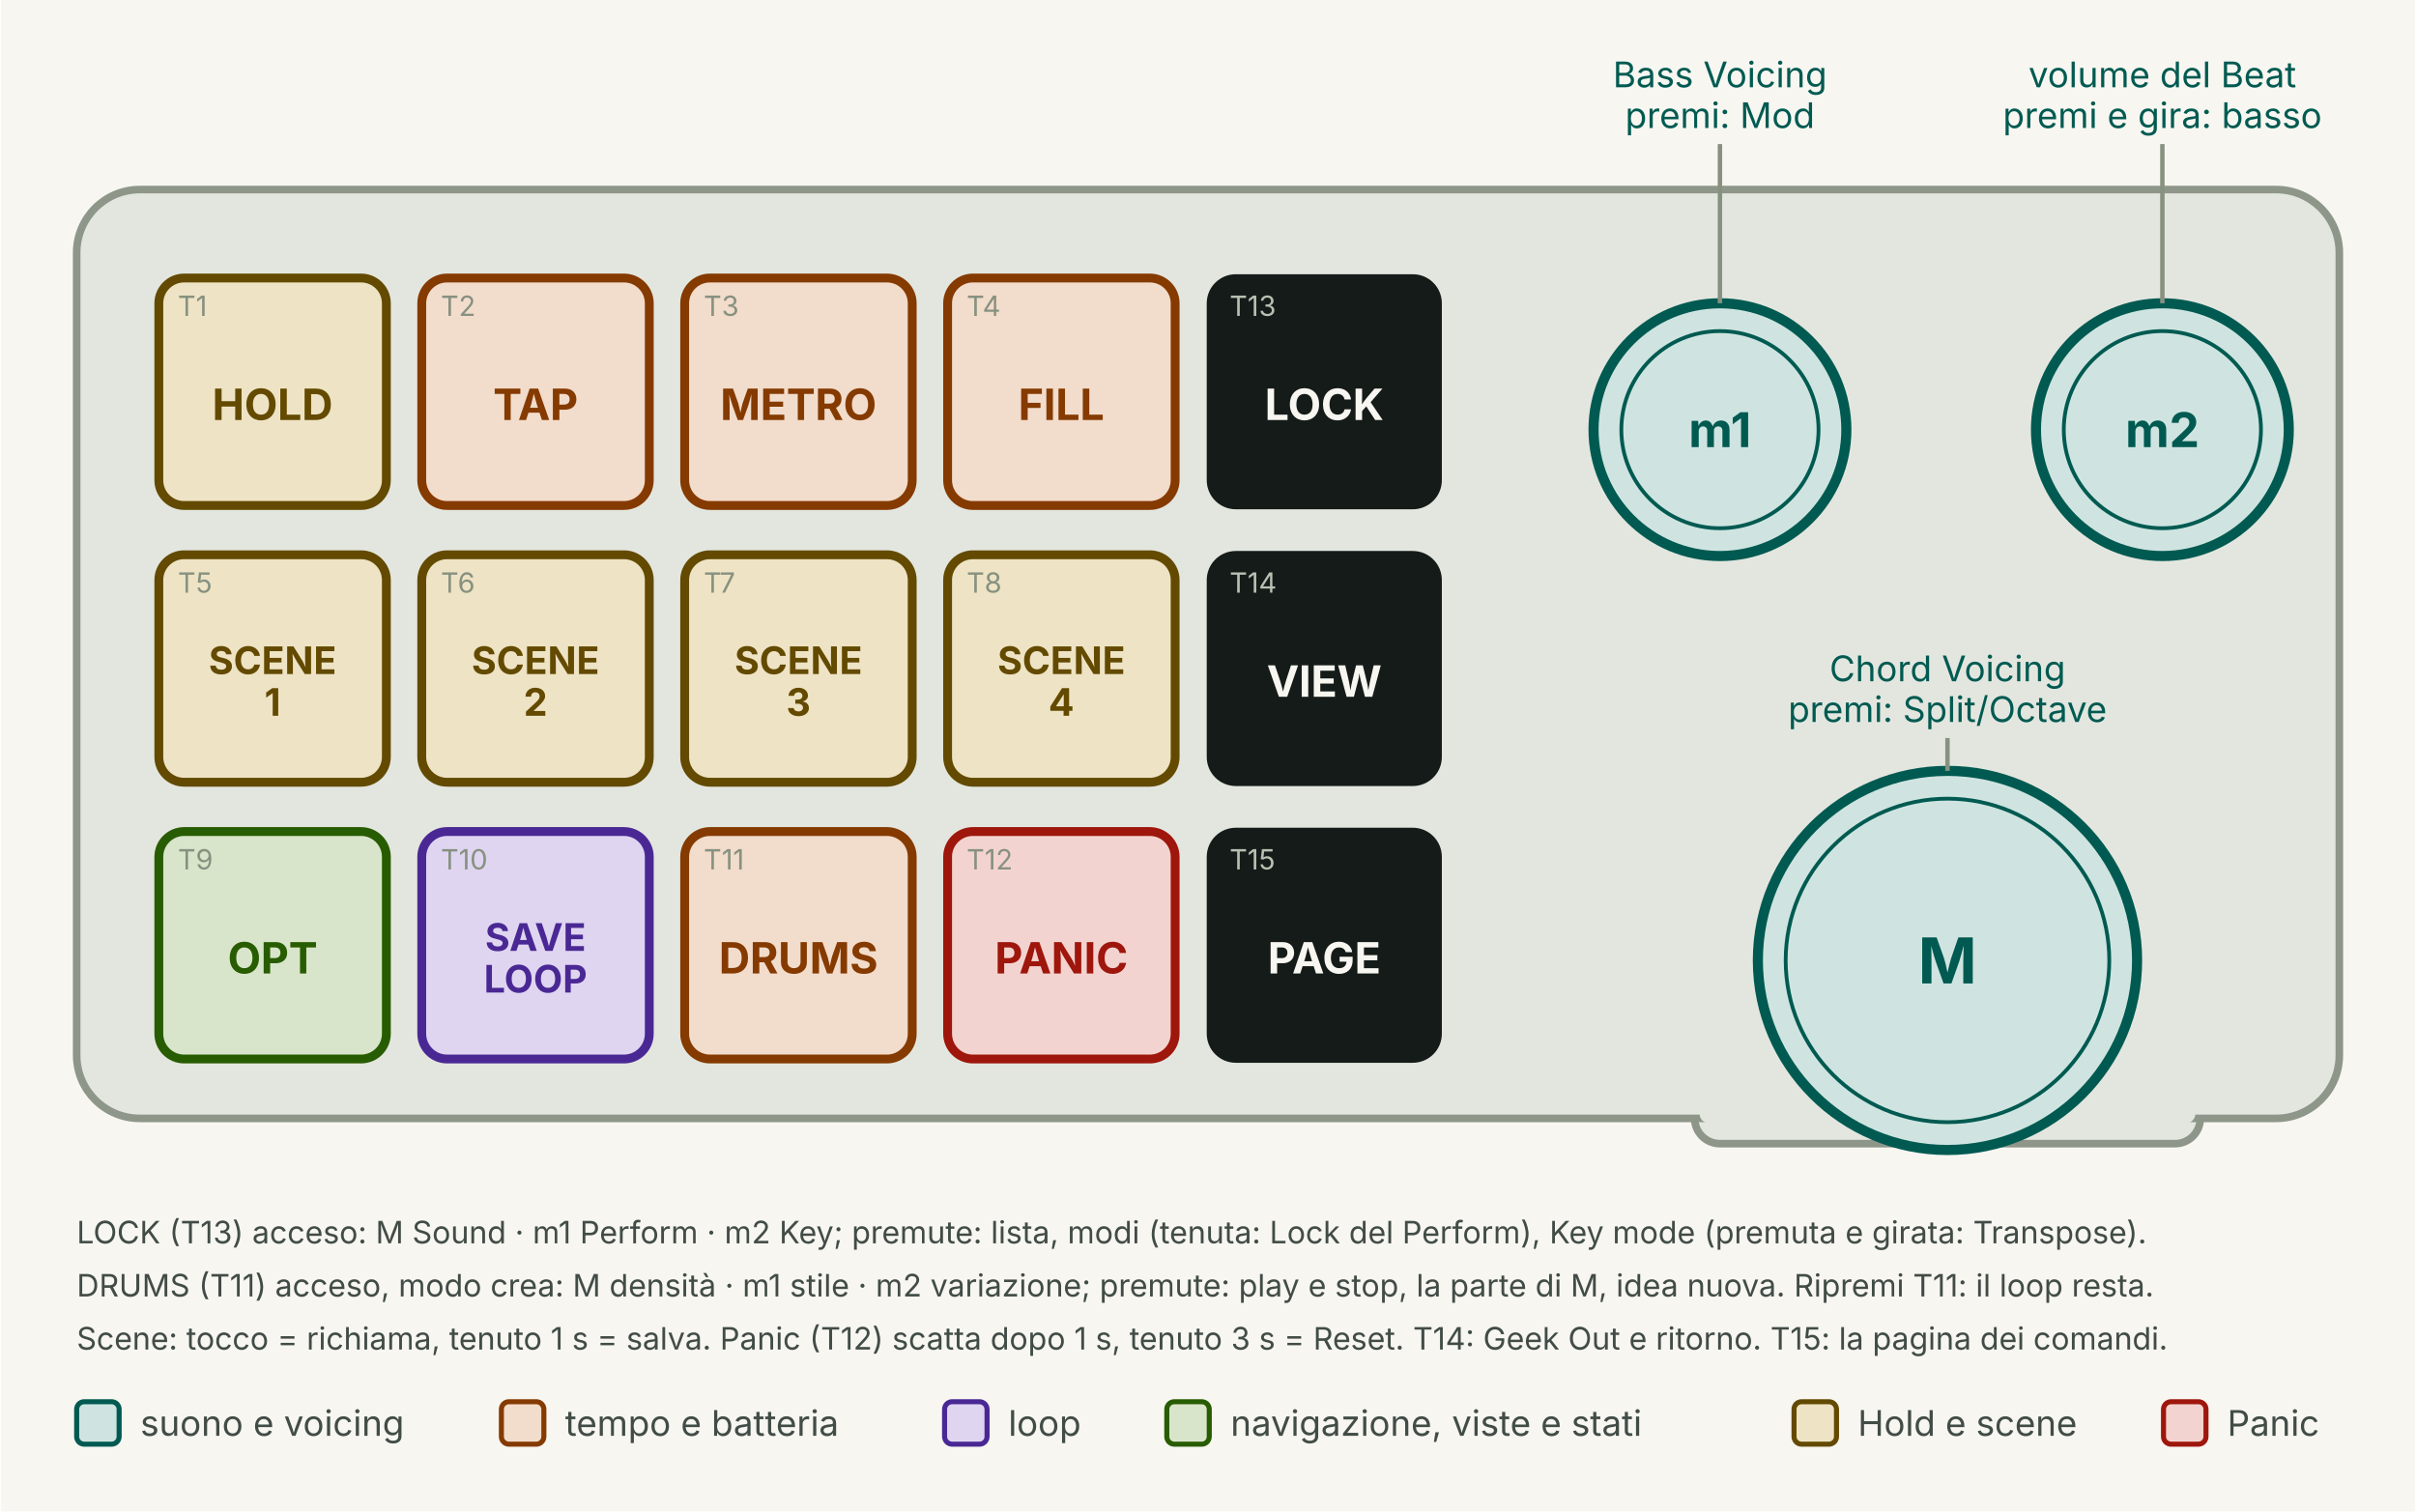
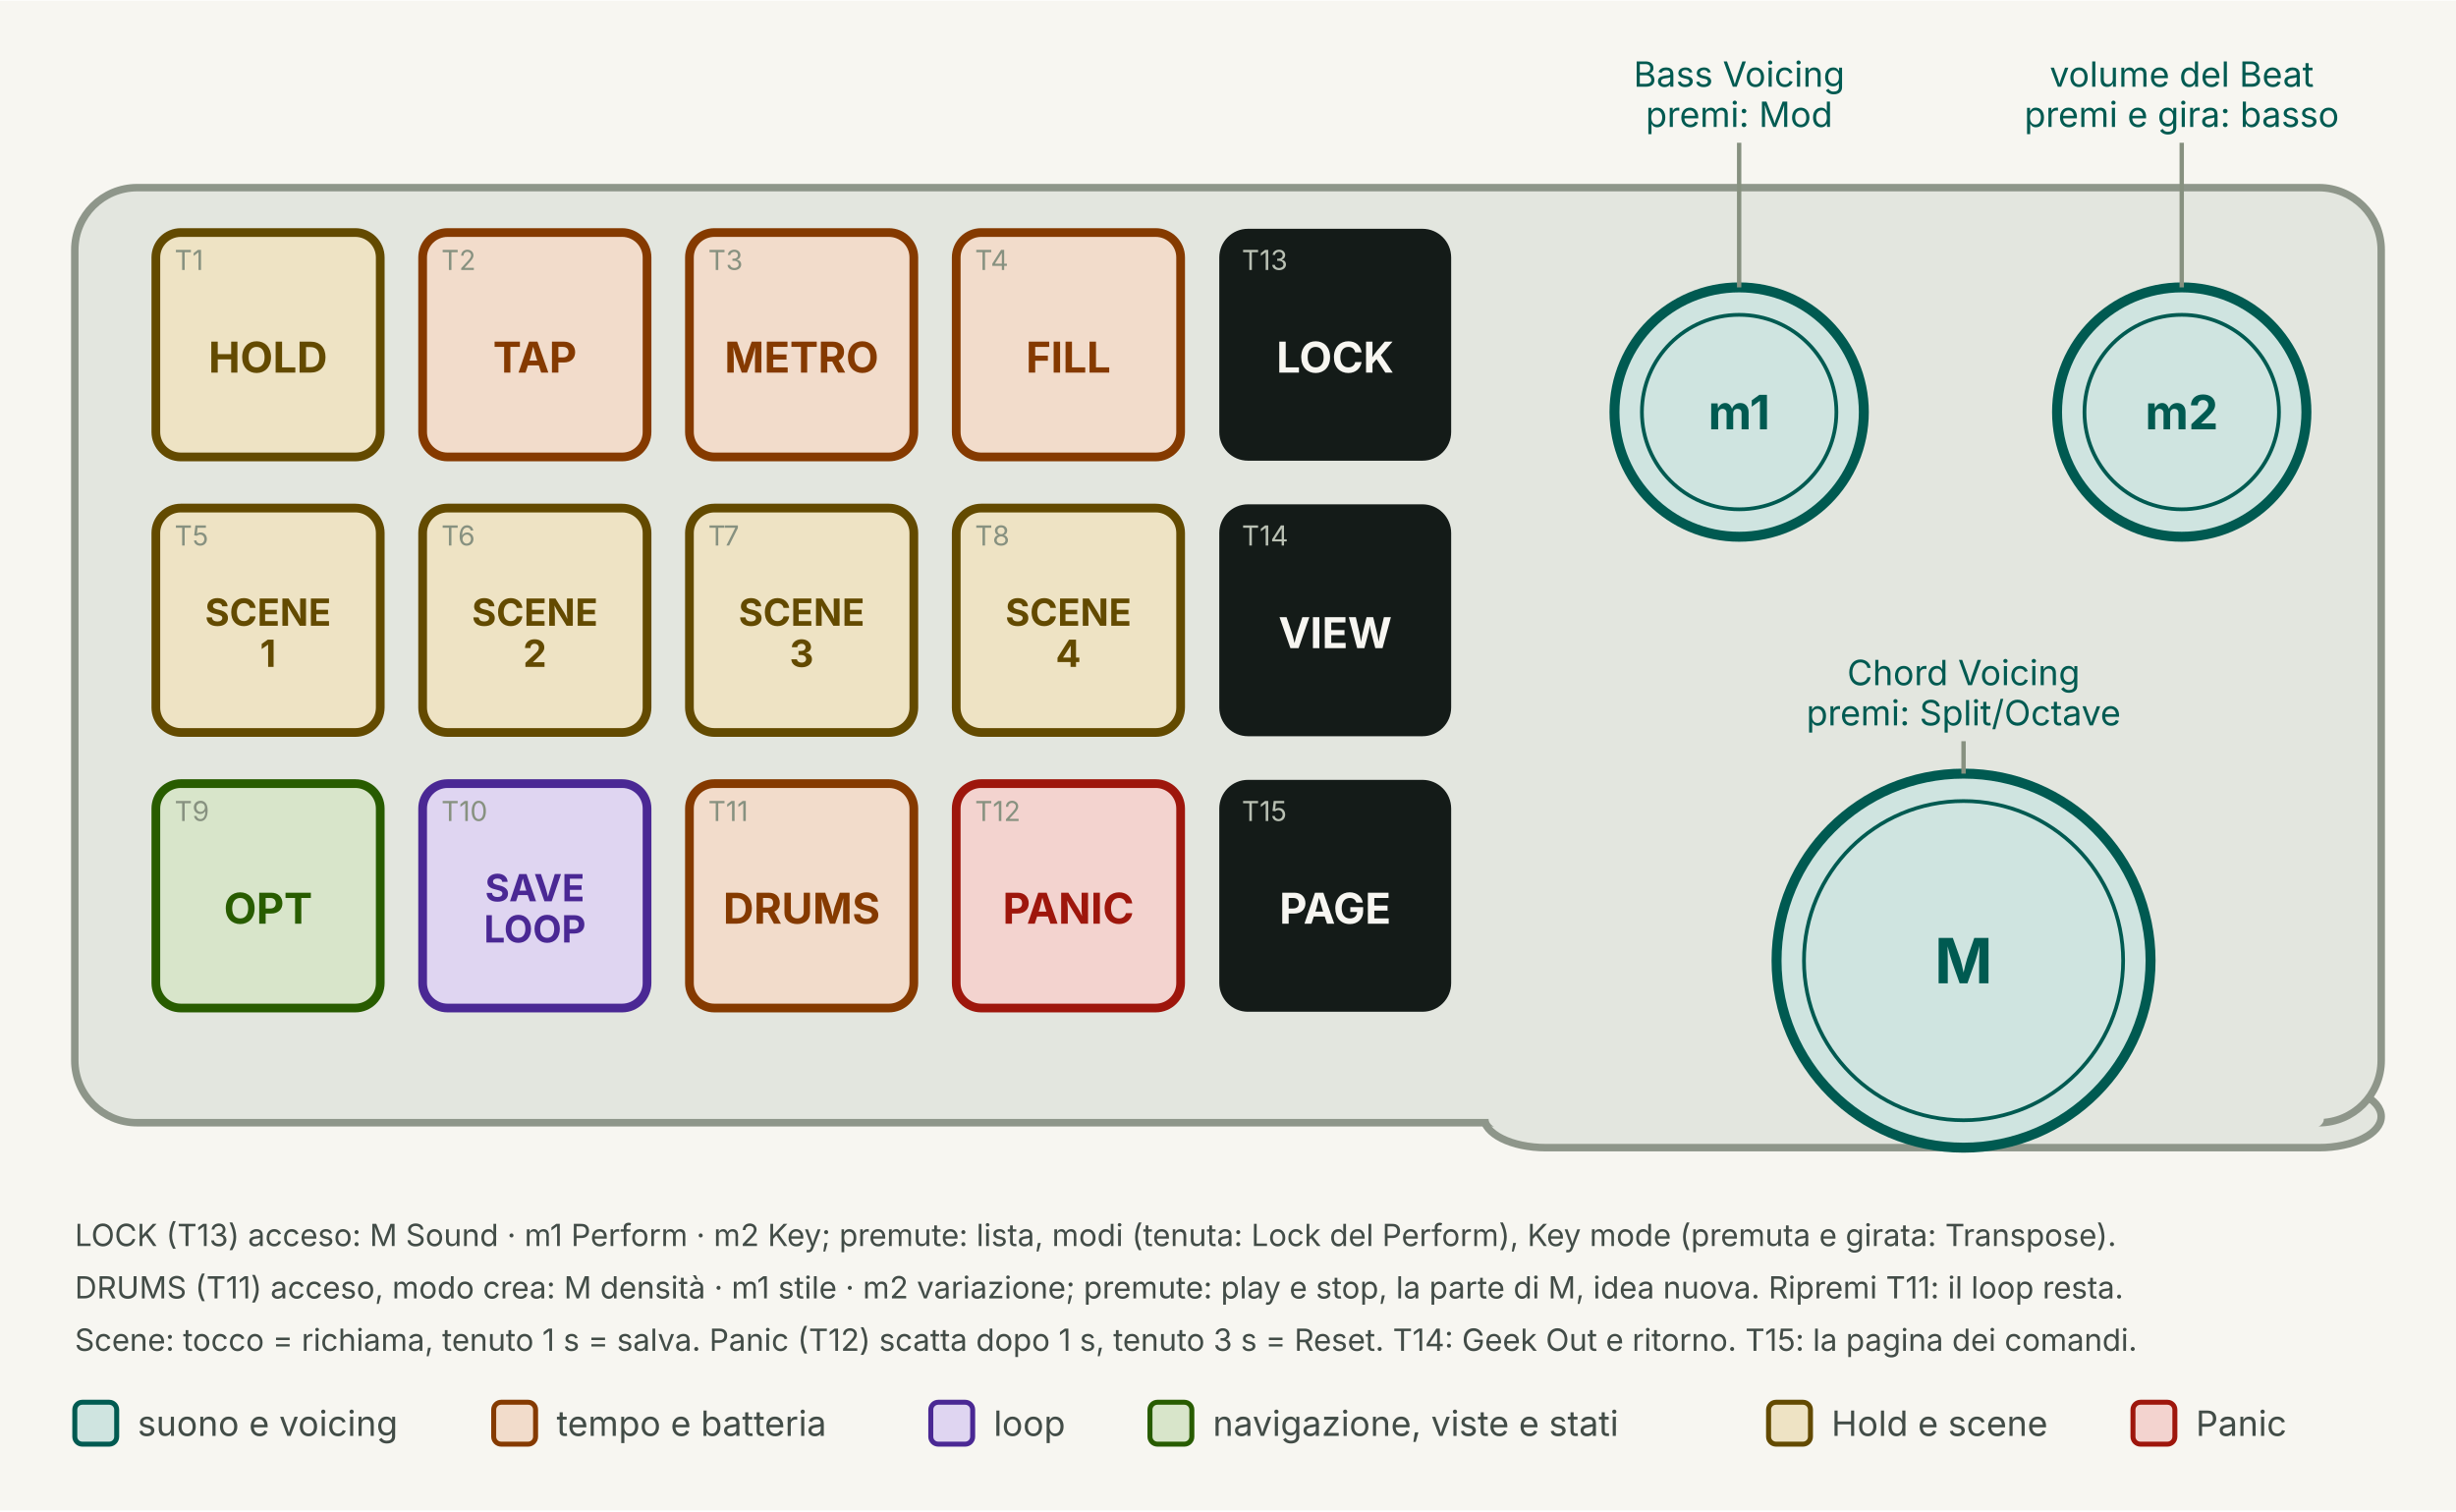
- <svg xmlns="http://www.w3.org/2000/svg" viewBox="0 0 191.0 119.6" width="497" height="311" font-family="Inter, 'Segoe UI', Helvetica, Arial, sans-serif">
-   <rect x="0" y="0" width="191.0" height="119.6" fill="#F7F6F1" />
-   <rect x="134.00" y="85.50" width="40.00" height="5.00" rx="2" fill="#E3E6DF" stroke="#8E968A" stroke-width="0.6" />
-   <rect x="6.00" y="15.00" width="179.00" height="73.50" rx="5.0" fill="#E3E6DF" stroke="#8E968A" stroke-width="0.6" />
-   <rect x="134.40" y="87.30" width="39.20" height="1.80" rx="1.5" fill="#E3E6DF" stroke="none" stroke-width="0.5" />
-   <rect x="12.50" y="22.00" width="18.00" height="18.00" rx="2" fill="#EEE3C4" stroke="#634A00" stroke-width="0.7" />
-   <text x="21.50" y="32.00" font-size="3.4" fill="#634A00" text-anchor="middle" font-weight="700" dominant-baseline="central">HOLD</text>
-   <text x="14.00" y="24.20" font-size="2.2" fill="#879180" text-anchor="start" font-weight="400" dominant-baseline="central">T1</text>
-   <rect x="33.30" y="22.00" width="18.00" height="18.00" rx="2" fill="#F2DCCB" stroke="#853A00" stroke-width="0.7" />
-   <text x="42.30" y="32.00" font-size="3.4" fill="#853A00" text-anchor="middle" font-weight="700" dominant-baseline="central">TAP</text>
-   <text x="34.80" y="24.20" font-size="2.2" fill="#879180" text-anchor="start" font-weight="400" dominant-baseline="central">T2</text>
-   <rect x="54.10" y="22.00" width="18.00" height="18.00" rx="2" fill="#F2DCCB" stroke="#853A00" stroke-width="0.7" />
-   <text x="63.10" y="32.00" font-size="3.4" fill="#853A00" text-anchor="middle" font-weight="700" dominant-baseline="central">METRO</text>
-   <text x="55.60" y="24.20" font-size="2.2" fill="#879180" text-anchor="start" font-weight="400" dominant-baseline="central">T3</text>
-   <rect x="74.90" y="22.00" width="18.00" height="18.00" rx="2" fill="#F2DCCB" stroke="#853A00" stroke-width="0.7" />
-   <text x="83.90" y="32.00" font-size="3.4" fill="#853A00" text-anchor="middle" font-weight="700" dominant-baseline="central">FILL</text>
-   <text x="76.40" y="24.20" font-size="2.2" fill="#879180" text-anchor="start" font-weight="400" dominant-baseline="central">T4</text>
-   <rect x="95.70" y="22.00" width="18.00" height="18.00" rx="2" fill="#141B18" stroke="#141B18" stroke-width="0.6" />
-   <text x="104.70" y="32.00" font-size="3.4" fill="#F7F6F1" text-anchor="middle" font-weight="700" dominant-baseline="central">LOCK</text>
-   <text x="97.20" y="24.20" font-size="2.2" fill="#B9C0B3" text-anchor="start" font-weight="400" dominant-baseline="central">T13</text>
-   <rect x="12.50" y="43.90" width="18.00" height="18.00" rx="2" fill="#EEE3C4" stroke="#634A00" stroke-width="0.7" />
-   <text x="21.50" y="52.25" font-size="3.0" fill="#634A00" text-anchor="middle" font-weight="700" dominant-baseline="central">SCENE</text>
-   <text x="21.50" y="55.55" font-size="3.0" fill="#634A00" text-anchor="middle" font-weight="700" dominant-baseline="central">1</text>
-   <text x="14.00" y="46.10" font-size="2.2" fill="#879180" text-anchor="start" font-weight="400" dominant-baseline="central">T5</text>
-   <rect x="33.30" y="43.90" width="18.00" height="18.00" rx="2" fill="#EEE3C4" stroke="#634A00" stroke-width="0.7" />
-   <text x="42.30" y="52.25" font-size="3.0" fill="#634A00" text-anchor="middle" font-weight="700" dominant-baseline="central">SCENE</text>
-   <text x="42.30" y="55.55" font-size="3.0" fill="#634A00" text-anchor="middle" font-weight="700" dominant-baseline="central">2</text>
-   <text x="34.80" y="46.10" font-size="2.2" fill="#879180" text-anchor="start" font-weight="400" dominant-baseline="central">T6</text>
-   <rect x="54.10" y="43.90" width="18.00" height="18.00" rx="2" fill="#EEE3C4" stroke="#634A00" stroke-width="0.7" />
-   <text x="63.10" y="52.25" font-size="3.0" fill="#634A00" text-anchor="middle" font-weight="700" dominant-baseline="central">SCENE</text>
-   <text x="63.10" y="55.55" font-size="3.0" fill="#634A00" text-anchor="middle" font-weight="700" dominant-baseline="central">3</text>
-   <text x="55.60" y="46.10" font-size="2.2" fill="#879180" text-anchor="start" font-weight="400" dominant-baseline="central">T7</text>
-   <rect x="74.90" y="43.90" width="18.00" height="18.00" rx="2" fill="#EEE3C4" stroke="#634A00" stroke-width="0.7" />
-   <text x="83.90" y="52.25" font-size="3.0" fill="#634A00" text-anchor="middle" font-weight="700" dominant-baseline="central">SCENE</text>
-   <text x="83.90" y="55.55" font-size="3.0" fill="#634A00" text-anchor="middle" font-weight="700" dominant-baseline="central">4</text>
-   <text x="76.40" y="46.10" font-size="2.2" fill="#879180" text-anchor="start" font-weight="400" dominant-baseline="central">T8</text>
-   <rect x="95.70" y="43.90" width="18.00" height="18.00" rx="2" fill="#141B18" stroke="#141B18" stroke-width="0.6" />
-   <text x="104.70" y="53.90" font-size="3.4" fill="#F7F6F1" text-anchor="middle" font-weight="700" dominant-baseline="central">VIEW</text>
-   <text x="97.20" y="46.10" font-size="2.2" fill="#B9C0B3" text-anchor="start" font-weight="400" dominant-baseline="central">T14</text>
-   <rect x="12.50" y="65.80" width="18.00" height="18.00" rx="2" fill="#D8E5CA" stroke="#285C00" stroke-width="0.7" />
-   <text x="21.50" y="75.80" font-size="3.4" fill="#285C00" text-anchor="middle" font-weight="700" dominant-baseline="central">OPT</text>
-   <text x="14.00" y="68.00" font-size="2.2" fill="#879180" text-anchor="start" font-weight="400" dominant-baseline="central">T9</text>
-   <rect x="33.30" y="65.80" width="18.00" height="18.00" rx="2" fill="#DFD5F1" stroke="#4A2894" stroke-width="0.7" />
-   <text x="42.30" y="74.15" font-size="3.0" fill="#4A2894" text-anchor="middle" font-weight="700" dominant-baseline="central">SAVE</text>
-   <text x="42.30" y="77.45" font-size="3.0" fill="#4A2894" text-anchor="middle" font-weight="700" dominant-baseline="central">LOOP</text>
-   <text x="34.80" y="68.00" font-size="2.2" fill="#879180" text-anchor="start" font-weight="400" dominant-baseline="central">T10</text>
-   <rect x="54.10" y="65.80" width="18.00" height="18.00" rx="2" fill="#F2DCCB" stroke="#853A00" stroke-width="0.7" />
-   <text x="63.10" y="75.80" font-size="3.4" fill="#853A00" text-anchor="middle" font-weight="700" dominant-baseline="central">DRUMS</text>
-   <text x="55.60" y="68.00" font-size="2.2" fill="#879180" text-anchor="start" font-weight="400" dominant-baseline="central">T11</text>
-   <rect x="74.90" y="65.80" width="18.00" height="18.00" rx="2" fill="#F3D3CF" stroke="#9E160C" stroke-width="0.7" />
-   <text x="83.90" y="75.80" font-size="3.4" fill="#9E160C" text-anchor="middle" font-weight="700" dominant-baseline="central">PANIC</text>
-   <text x="76.40" y="68.00" font-size="2.2" fill="#879180" text-anchor="start" font-weight="400" dominant-baseline="central">T12</text>
-   <rect x="95.70" y="65.80" width="18.00" height="18.00" rx="2" fill="#141B18" stroke="#141B18" stroke-width="0.6" />
-   <text x="104.70" y="75.80" font-size="3.4" fill="#F7F6F1" text-anchor="middle" font-weight="700" dominant-baseline="central">PAGE</text>
-   <text x="97.20" y="68.00" font-size="2.2" fill="#B9C0B3" text-anchor="start" font-weight="400" dominant-baseline="central">T15</text>
-   <circle cx="136.00" cy="34.00" r="10.00" fill="#CFE4E0" stroke="#005A51" stroke-width="0.8" />
-   <circle cx="136.00" cy="34.00" r="7.80" fill="none" stroke="#005A51" stroke-width="0.3" />
-   <text x="136.00" y="34.00" font-size="3.8" fill="#005A51" text-anchor="middle" font-weight="700" dominant-baseline="central">m1</text>
-   <circle cx="171.00" cy="34.00" r="10.00" fill="#CFE4E0" stroke="#005A51" stroke-width="0.8" />
-   <circle cx="171.00" cy="34.00" r="7.80" fill="none" stroke="#005A51" stroke-width="0.3" />
-   <text x="171.00" y="34.00" font-size="3.8" fill="#005A51" text-anchor="middle" font-weight="700" dominant-baseline="central">m2</text>
-   <circle cx="154.00" cy="76.00" r="15.00" fill="#CFE4E0" stroke="#005A51" stroke-width="0.8" />
-   <circle cx="154.00" cy="76.00" r="12.80" fill="none" stroke="#005A51" stroke-width="0.3" />
-   <text x="154.00" y="76.00" font-size="5.0" fill="#005A51" text-anchor="middle" font-weight="700" dominant-baseline="central">M</text>
-   <text x="136.00" y="5.89" font-size="2.8" fill="#005A51" text-anchor="middle" font-weight="400" dominant-baseline="central">Bass Voicing</text>
-   <text x="136.00" y="9.11" font-size="2.8" fill="#005A51" text-anchor="middle" font-weight="400" dominant-baseline="central">premi: Mod</text>
-   <text x="171.00" y="5.89" font-size="2.8" fill="#005A51" text-anchor="middle" font-weight="400" dominant-baseline="central">volume del Beat</text>
-   <text x="171.00" y="9.11" font-size="2.8" fill="#005A51" text-anchor="middle" font-weight="400" dominant-baseline="central">premi e gira: basso</text>
-   <line x1="136.00" y1="11.40" x2="136.00" y2="24.00" stroke="#879180" stroke-width="0.35" />
-   <line x1="171.00" y1="11.40" x2="171.00" y2="24.00" stroke="#879180" stroke-width="0.35" />
-   <text x="154.00" y="52.89" font-size="2.8" fill="#005A51" text-anchor="middle" font-weight="400" dominant-baseline="central">Chord Voicing</text>
-   <text x="154.00" y="56.11" font-size="2.8" fill="#005A51" text-anchor="middle" font-weight="400" dominant-baseline="central">premi: Split/Octave</text>
-   <line x1="154.00" y1="58.40" x2="154.00" y2="61.00" stroke="#879180" stroke-width="0.35" />
-   <text x="6.00" y="97.50" font-size="2.45" fill="#424C47" text-anchor="start" font-weight="400" dominant-baseline="central">LOCK (T13) acceso: M Sound · m1 Perform · m2 Key; premute: lista, modi (tenuta: Lock del Perform), Key mode (premuta e girata: Transpose).</text>
-   <text x="6.00" y="101.70" font-size="2.45" fill="#424C47" text-anchor="start" font-weight="400" dominant-baseline="central">DRUMS (T11) acceso, modo crea: M densità · m1 stile · m2 variazione; premute: play e stop, la parte di M, idea nuova. Ripremi T11: il loop resta.</text>
-   <text x="6.00" y="105.90" font-size="2.45" fill="#424C47" text-anchor="start" font-weight="400" dominant-baseline="central">Scene: tocco = richiama, tenuto 1 s = salva. Panic (T12) scatta dopo 1 s, tenuto 3 s = Reset. T14: Geek Out e ritorno. T15: la pagina dei comandi.</text>
-   <rect x="6.00" y="110.92" width="3.36" height="3.36" rx="0.6" fill="#CFE4E0" stroke="#005A51" stroke-width="0.4" />
-   <text x="11.04" y="112.60" font-size="2.8" fill="#424C47" text-anchor="start" font-weight="400" dominant-baseline="central">suono e voicing</text>
-   <rect x="39.60" y="110.92" width="3.36" height="3.36" rx="0.6" fill="#F2DCCB" stroke="#853A00" stroke-width="0.4" />
-   <text x="44.64" y="112.60" font-size="2.8" fill="#424C47" text-anchor="start" font-weight="400" dominant-baseline="central">tempo e batteria</text>
-   <rect x="74.66" y="110.92" width="3.36" height="3.36" rx="0.6" fill="#DFD5F1" stroke="#4A2894" stroke-width="0.4" />
-   <text x="79.70" y="112.60" font-size="2.8" fill="#424C47" text-anchor="start" font-weight="400" dominant-baseline="central">loop</text>
-   <rect x="92.24" y="110.92" width="3.36" height="3.36" rx="0.6" fill="#D8E5CA" stroke="#285C00" stroke-width="0.4" />
-   <text x="97.28" y="112.60" font-size="2.8" fill="#424C47" text-anchor="start" font-weight="400" dominant-baseline="central">navigazione, viste e stati</text>
-   <rect x="141.86" y="110.92" width="3.36" height="3.36" rx="0.6" fill="#EEE3C4" stroke="#634A00" stroke-width="0.4" />
-   <text x="146.90" y="112.60" font-size="2.8" fill="#424C47" text-anchor="start" font-weight="400" dominant-baseline="central">Hold e scene</text>
-   <rect x="171.09" y="110.92" width="3.36" height="3.36" rx="0.6" fill="#F3D3CF" stroke="#9E160C" stroke-width="0.4" />
-   <text x="176.13" y="112.60" font-size="2.8" fill="#424C47" text-anchor="start" font-weight="400" dominant-baseline="central">Panic</text>
+ <svg xmlns="http://www.w3.org/2000/svg" viewBox="0 0 197.0 121.1" width="512" height="315" font-family="Inter, 'Segoe UI', Helvetica, Arial, sans-serif">
+   <rect x="0" y="0" width="197.0" height="121.1" fill="#F7F6F1" />
+   <rect x="119.00" y="87.00" width="72.00" height="5.00" rx="5.0" fill="#E3E6DF" stroke="#8E968A" stroke-width="0.6" />
+   <rect x="6.00" y="15.00" width="185.00" height="75.00" rx="5.0" fill="#E3E6DF" stroke="#8E968A" stroke-width="0.6" />
+   <rect x="119.40" y="88.80" width="67.00" height="1.80" rx="1.5" fill="#E3E6DF" stroke="none" stroke-width="0.5" />
+   <rect x="12.50" y="18.60" width="18.00" height="18.00" rx="2" fill="#EEE3C4" stroke="#634A00" stroke-width="0.7" />
+   <text x="21.50" y="28.60" font-size="3.4" fill="#634A00" text-anchor="middle" font-weight="700" dominant-baseline="central">HOLD</text>
+   <text x="14.00" y="20.80" font-size="2.2" fill="#879180" text-anchor="start" font-weight="400" dominant-baseline="central">T1</text>
+   <rect x="33.90" y="18.60" width="18.00" height="18.00" rx="2" fill="#F2DCCB" stroke="#853A00" stroke-width="0.7" />
+   <text x="42.90" y="28.60" font-size="3.4" fill="#853A00" text-anchor="middle" font-weight="700" dominant-baseline="central">TAP</text>
+   <text x="35.40" y="20.80" font-size="2.2" fill="#879180" text-anchor="start" font-weight="400" dominant-baseline="central">T2</text>
+   <rect x="55.30" y="18.60" width="18.00" height="18.00" rx="2" fill="#F2DCCB" stroke="#853A00" stroke-width="0.7" />
+   <text x="64.30" y="28.60" font-size="3.4" fill="#853A00" text-anchor="middle" font-weight="700" dominant-baseline="central">METRO</text>
+   <text x="56.80" y="20.80" font-size="2.2" fill="#879180" text-anchor="start" font-weight="400" dominant-baseline="central">T3</text>
+   <rect x="76.70" y="18.60" width="18.00" height="18.00" rx="2" fill="#F2DCCB" stroke="#853A00" stroke-width="0.7" />
+   <text x="85.70" y="28.60" font-size="3.4" fill="#853A00" text-anchor="middle" font-weight="700" dominant-baseline="central">FILL</text>
+   <text x="78.20" y="20.80" font-size="2.2" fill="#879180" text-anchor="start" font-weight="400" dominant-baseline="central">T4</text>
+   <rect x="98.10" y="18.60" width="18.00" height="18.00" rx="2" fill="#141B18" stroke="#141B18" stroke-width="0.6" />
+   <text x="107.10" y="28.60" font-size="3.4" fill="#F7F6F1" text-anchor="middle" font-weight="700" dominant-baseline="central">LOCK</text>
+   <text x="99.60" y="20.80" font-size="2.2" fill="#B9C0B3" text-anchor="start" font-weight="400" dominant-baseline="central">T13</text>
+   <rect x="12.50" y="40.70" width="18.00" height="18.00" rx="2" fill="#EEE3C4" stroke="#634A00" stroke-width="0.7" />
+   <text x="21.50" y="49.05" font-size="3.0" fill="#634A00" text-anchor="middle" font-weight="700" dominant-baseline="central">SCENE</text>
+   <text x="21.50" y="52.35" font-size="3.0" fill="#634A00" text-anchor="middle" font-weight="700" dominant-baseline="central">1</text>
+   <text x="14.00" y="42.90" font-size="2.2" fill="#879180" text-anchor="start" font-weight="400" dominant-baseline="central">T5</text>
+   <rect x="33.90" y="40.70" width="18.00" height="18.00" rx="2" fill="#EEE3C4" stroke="#634A00" stroke-width="0.7" />
+   <text x="42.90" y="49.05" font-size="3.0" fill="#634A00" text-anchor="middle" font-weight="700" dominant-baseline="central">SCENE</text>
+   <text x="42.90" y="52.35" font-size="3.0" fill="#634A00" text-anchor="middle" font-weight="700" dominant-baseline="central">2</text>
+   <text x="35.40" y="42.90" font-size="2.2" fill="#879180" text-anchor="start" font-weight="400" dominant-baseline="central">T6</text>
+   <rect x="55.30" y="40.70" width="18.00" height="18.00" rx="2" fill="#EEE3C4" stroke="#634A00" stroke-width="0.7" />
+   <text x="64.30" y="49.05" font-size="3.0" fill="#634A00" text-anchor="middle" font-weight="700" dominant-baseline="central">SCENE</text>
+   <text x="64.30" y="52.35" font-size="3.0" fill="#634A00" text-anchor="middle" font-weight="700" dominant-baseline="central">3</text>
+   <text x="56.80" y="42.90" font-size="2.2" fill="#879180" text-anchor="start" font-weight="400" dominant-baseline="central">T7</text>
+   <rect x="76.70" y="40.70" width="18.00" height="18.00" rx="2" fill="#EEE3C4" stroke="#634A00" stroke-width="0.7" />
+   <text x="85.70" y="49.05" font-size="3.0" fill="#634A00" text-anchor="middle" font-weight="700" dominant-baseline="central">SCENE</text>
+   <text x="85.70" y="52.35" font-size="3.0" fill="#634A00" text-anchor="middle" font-weight="700" dominant-baseline="central">4</text>
+   <text x="78.20" y="42.90" font-size="2.2" fill="#879180" text-anchor="start" font-weight="400" dominant-baseline="central">T8</text>
+   <rect x="98.10" y="40.70" width="18.00" height="18.00" rx="2" fill="#141B18" stroke="#141B18" stroke-width="0.6" />
+   <text x="107.10" y="50.70" font-size="3.4" fill="#F7F6F1" text-anchor="middle" font-weight="700" dominant-baseline="central">VIEW</text>
+   <text x="99.60" y="42.90" font-size="2.2" fill="#B9C0B3" text-anchor="start" font-weight="400" dominant-baseline="central">T14</text>
+   <rect x="12.50" y="62.80" width="18.00" height="18.00" rx="2" fill="#D8E5CA" stroke="#285C00" stroke-width="0.7" />
+   <text x="21.50" y="72.80" font-size="3.4" fill="#285C00" text-anchor="middle" font-weight="700" dominant-baseline="central">OPT</text>
+   <text x="14.00" y="65.00" font-size="2.2" fill="#879180" text-anchor="start" font-weight="400" dominant-baseline="central">T9</text>
+   <rect x="33.90" y="62.80" width="18.00" height="18.00" rx="2" fill="#DFD5F1" stroke="#4A2894" stroke-width="0.7" />
+   <text x="42.90" y="71.15" font-size="3.0" fill="#4A2894" text-anchor="middle" font-weight="700" dominant-baseline="central">SAVE</text>
+   <text x="42.90" y="74.45" font-size="3.0" fill="#4A2894" text-anchor="middle" font-weight="700" dominant-baseline="central">LOOP</text>
+   <text x="35.40" y="65.00" font-size="2.2" fill="#879180" text-anchor="start" font-weight="400" dominant-baseline="central">T10</text>
+   <rect x="55.30" y="62.80" width="18.00" height="18.00" rx="2" fill="#F2DCCB" stroke="#853A00" stroke-width="0.7" />
+   <text x="64.30" y="72.80" font-size="3.4" fill="#853A00" text-anchor="middle" font-weight="700" dominant-baseline="central">DRUMS</text>
+   <text x="56.80" y="65.00" font-size="2.2" fill="#879180" text-anchor="start" font-weight="400" dominant-baseline="central">T11</text>
+   <rect x="76.70" y="62.80" width="18.00" height="18.00" rx="2" fill="#F3D3CF" stroke="#9E160C" stroke-width="0.7" />
+   <text x="85.70" y="72.80" font-size="3.4" fill="#9E160C" text-anchor="middle" font-weight="700" dominant-baseline="central">PANIC</text>
+   <text x="78.20" y="65.00" font-size="2.2" fill="#879180" text-anchor="start" font-weight="400" dominant-baseline="central">T12</text>
+   <rect x="98.10" y="62.80" width="18.00" height="18.00" rx="2" fill="#141B18" stroke="#141B18" stroke-width="0.6" />
+   <text x="107.10" y="72.80" font-size="3.4" fill="#F7F6F1" text-anchor="middle" font-weight="700" dominant-baseline="central">PAGE</text>
+   <text x="99.60" y="65.00" font-size="2.2" fill="#B9C0B3" text-anchor="start" font-weight="400" dominant-baseline="central">T15</text>
+   <circle cx="139.50" cy="33.00" r="10.00" fill="#CFE4E0" stroke="#005A51" stroke-width="0.8" />
+   <circle cx="139.50" cy="33.00" r="7.80" fill="none" stroke="#005A51" stroke-width="0.3" />
+   <text x="139.50" y="33.00" font-size="3.8" fill="#005A51" text-anchor="middle" font-weight="700" dominant-baseline="central">m1</text>
+   <circle cx="175.00" cy="33.00" r="10.00" fill="#CFE4E0" stroke="#005A51" stroke-width="0.8" />
+   <circle cx="175.00" cy="33.00" r="7.80" fill="none" stroke="#005A51" stroke-width="0.3" />
+   <text x="175.00" y="33.00" font-size="3.8" fill="#005A51" text-anchor="middle" font-weight="700" dominant-baseline="central">m2</text>
+   <circle cx="157.50" cy="77.00" r="15.00" fill="#CFE4E0" stroke="#005A51" stroke-width="0.8" />
+   <circle cx="157.50" cy="77.00" r="12.80" fill="none" stroke="#005A51" stroke-width="0.3" />
+   <text x="157.50" y="77.00" font-size="5.0" fill="#005A51" text-anchor="middle" font-weight="700" dominant-baseline="central">M</text>
+   <text x="139.50" y="5.89" font-size="2.8" fill="#005A51" text-anchor="middle" font-weight="400" dominant-baseline="central">Bass Voicing</text>
+   <text x="139.50" y="9.11" font-size="2.8" fill="#005A51" text-anchor="middle" font-weight="400" dominant-baseline="central">premi: Mod</text>
+   <text x="175.00" y="5.89" font-size="2.8" fill="#005A51" text-anchor="middle" font-weight="400" dominant-baseline="central">volume del Beat</text>
+   <text x="175.00" y="9.11" font-size="2.8" fill="#005A51" text-anchor="middle" font-weight="400" dominant-baseline="central">premi e gira: basso</text>
+   <line x1="139.50" y1="11.40" x2="139.50" y2="23.00" stroke="#879180" stroke-width="0.35" />
+   <line x1="175.00" y1="11.40" x2="175.00" y2="23.00" stroke="#879180" stroke-width="0.35" />
+   <text x="157.50" y="53.89" font-size="2.8" fill="#005A51" text-anchor="middle" font-weight="400" dominant-baseline="central">Chord Voicing</text>
+   <text x="157.50" y="57.11" font-size="2.8" fill="#005A51" text-anchor="middle" font-weight="400" dominant-baseline="central">premi: Split/Octave</text>
+   <line x1="157.50" y1="59.40" x2="157.50" y2="62.00" stroke="#879180" stroke-width="0.35" />
+   <text x="6.00" y="99.00" font-size="2.45" fill="#424C47" text-anchor="start" font-weight="400" dominant-baseline="central">LOCK (T13) acceso: M Sound · m1 Perform · m2 Key; premute: lista, modi (tenuta: Lock del Perform), Key mode (premuta e girata: Transpose).</text>
+   <text x="6.00" y="103.20" font-size="2.45" fill="#424C47" text-anchor="start" font-weight="400" dominant-baseline="central">DRUMS (T11) acceso, modo crea: M densità · m1 stile · m2 variazione; premute: play e stop, la parte di M, idea nuova. Ripremi T11: il loop resta.</text>
+   <text x="6.00" y="107.40" font-size="2.45" fill="#424C47" text-anchor="start" font-weight="400" dominant-baseline="central">Scene: tocco = richiama, tenuto 1 s = salva. Panic (T12) scatta dopo 1 s, tenuto 3 s = Reset. T14: Geek Out e ritorno. T15: la pagina dei comandi.</text>
+   <rect x="6.00" y="112.42" width="3.36" height="3.36" rx="0.6" fill="#CFE4E0" stroke="#005A51" stroke-width="0.4" />
+   <text x="11.04" y="114.10" font-size="2.8" fill="#424C47" text-anchor="start" font-weight="400" dominant-baseline="central">suono e voicing</text>
+   <rect x="39.60" y="112.42" width="3.36" height="3.36" rx="0.6" fill="#F2DCCB" stroke="#853A00" stroke-width="0.4" />
+   <text x="44.64" y="114.10" font-size="2.8" fill="#424C47" text-anchor="start" font-weight="400" dominant-baseline="central">tempo e batteria</text>
+   <rect x="74.66" y="112.42" width="3.36" height="3.36" rx="0.6" fill="#DFD5F1" stroke="#4A2894" stroke-width="0.4" />
+   <text x="79.70" y="114.10" font-size="2.8" fill="#424C47" text-anchor="start" font-weight="400" dominant-baseline="central">loop</text>
+   <rect x="92.24" y="112.42" width="3.36" height="3.36" rx="0.6" fill="#D8E5CA" stroke="#285C00" stroke-width="0.4" />
+   <text x="97.28" y="114.10" font-size="2.8" fill="#424C47" text-anchor="start" font-weight="400" dominant-baseline="central">navigazione, viste e stati</text>
+   <rect x="141.86" y="112.42" width="3.36" height="3.36" rx="0.6" fill="#EEE3C4" stroke="#634A00" stroke-width="0.4" />
+   <text x="146.90" y="114.10" font-size="2.8" fill="#424C47" text-anchor="start" font-weight="400" dominant-baseline="central">Hold e scene</text>
+   <rect x="171.09" y="112.42" width="3.36" height="3.36" rx="0.6" fill="#F3D3CF" stroke="#9E160C" stroke-width="0.4" />
+   <text x="176.13" y="114.10" font-size="2.8" fill="#424C47" text-anchor="start" font-weight="400" dominant-baseline="central">Panic</text>
</svg>
